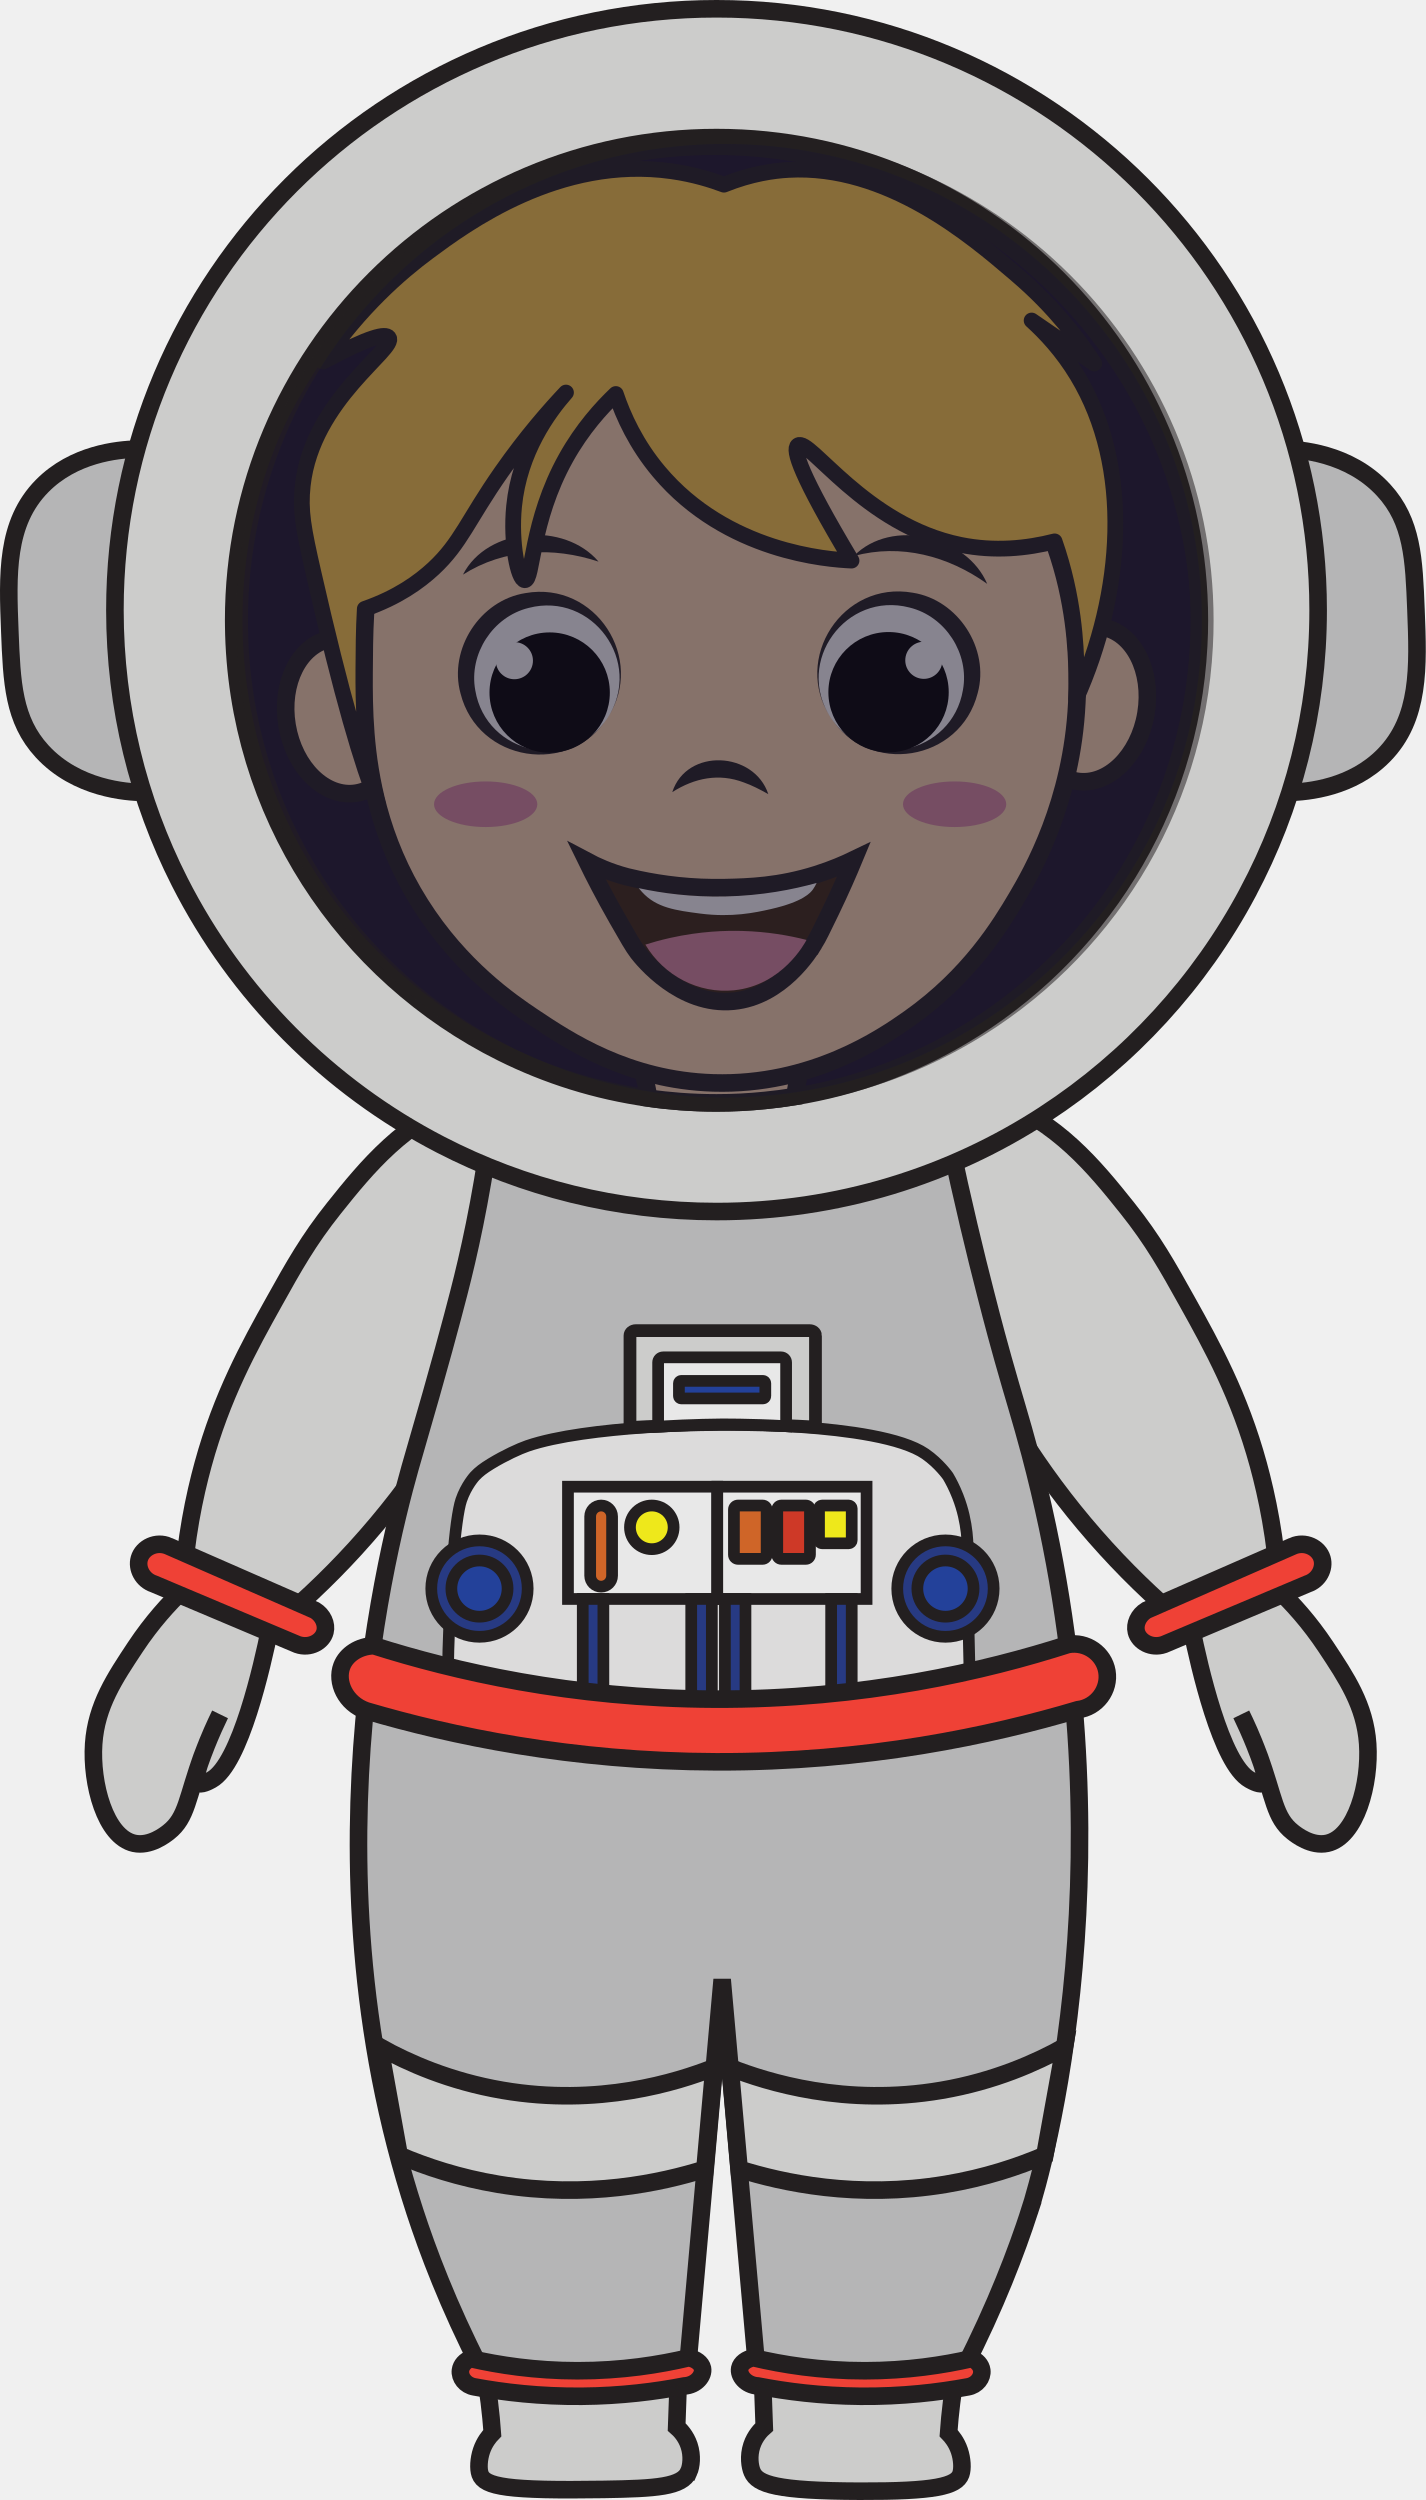
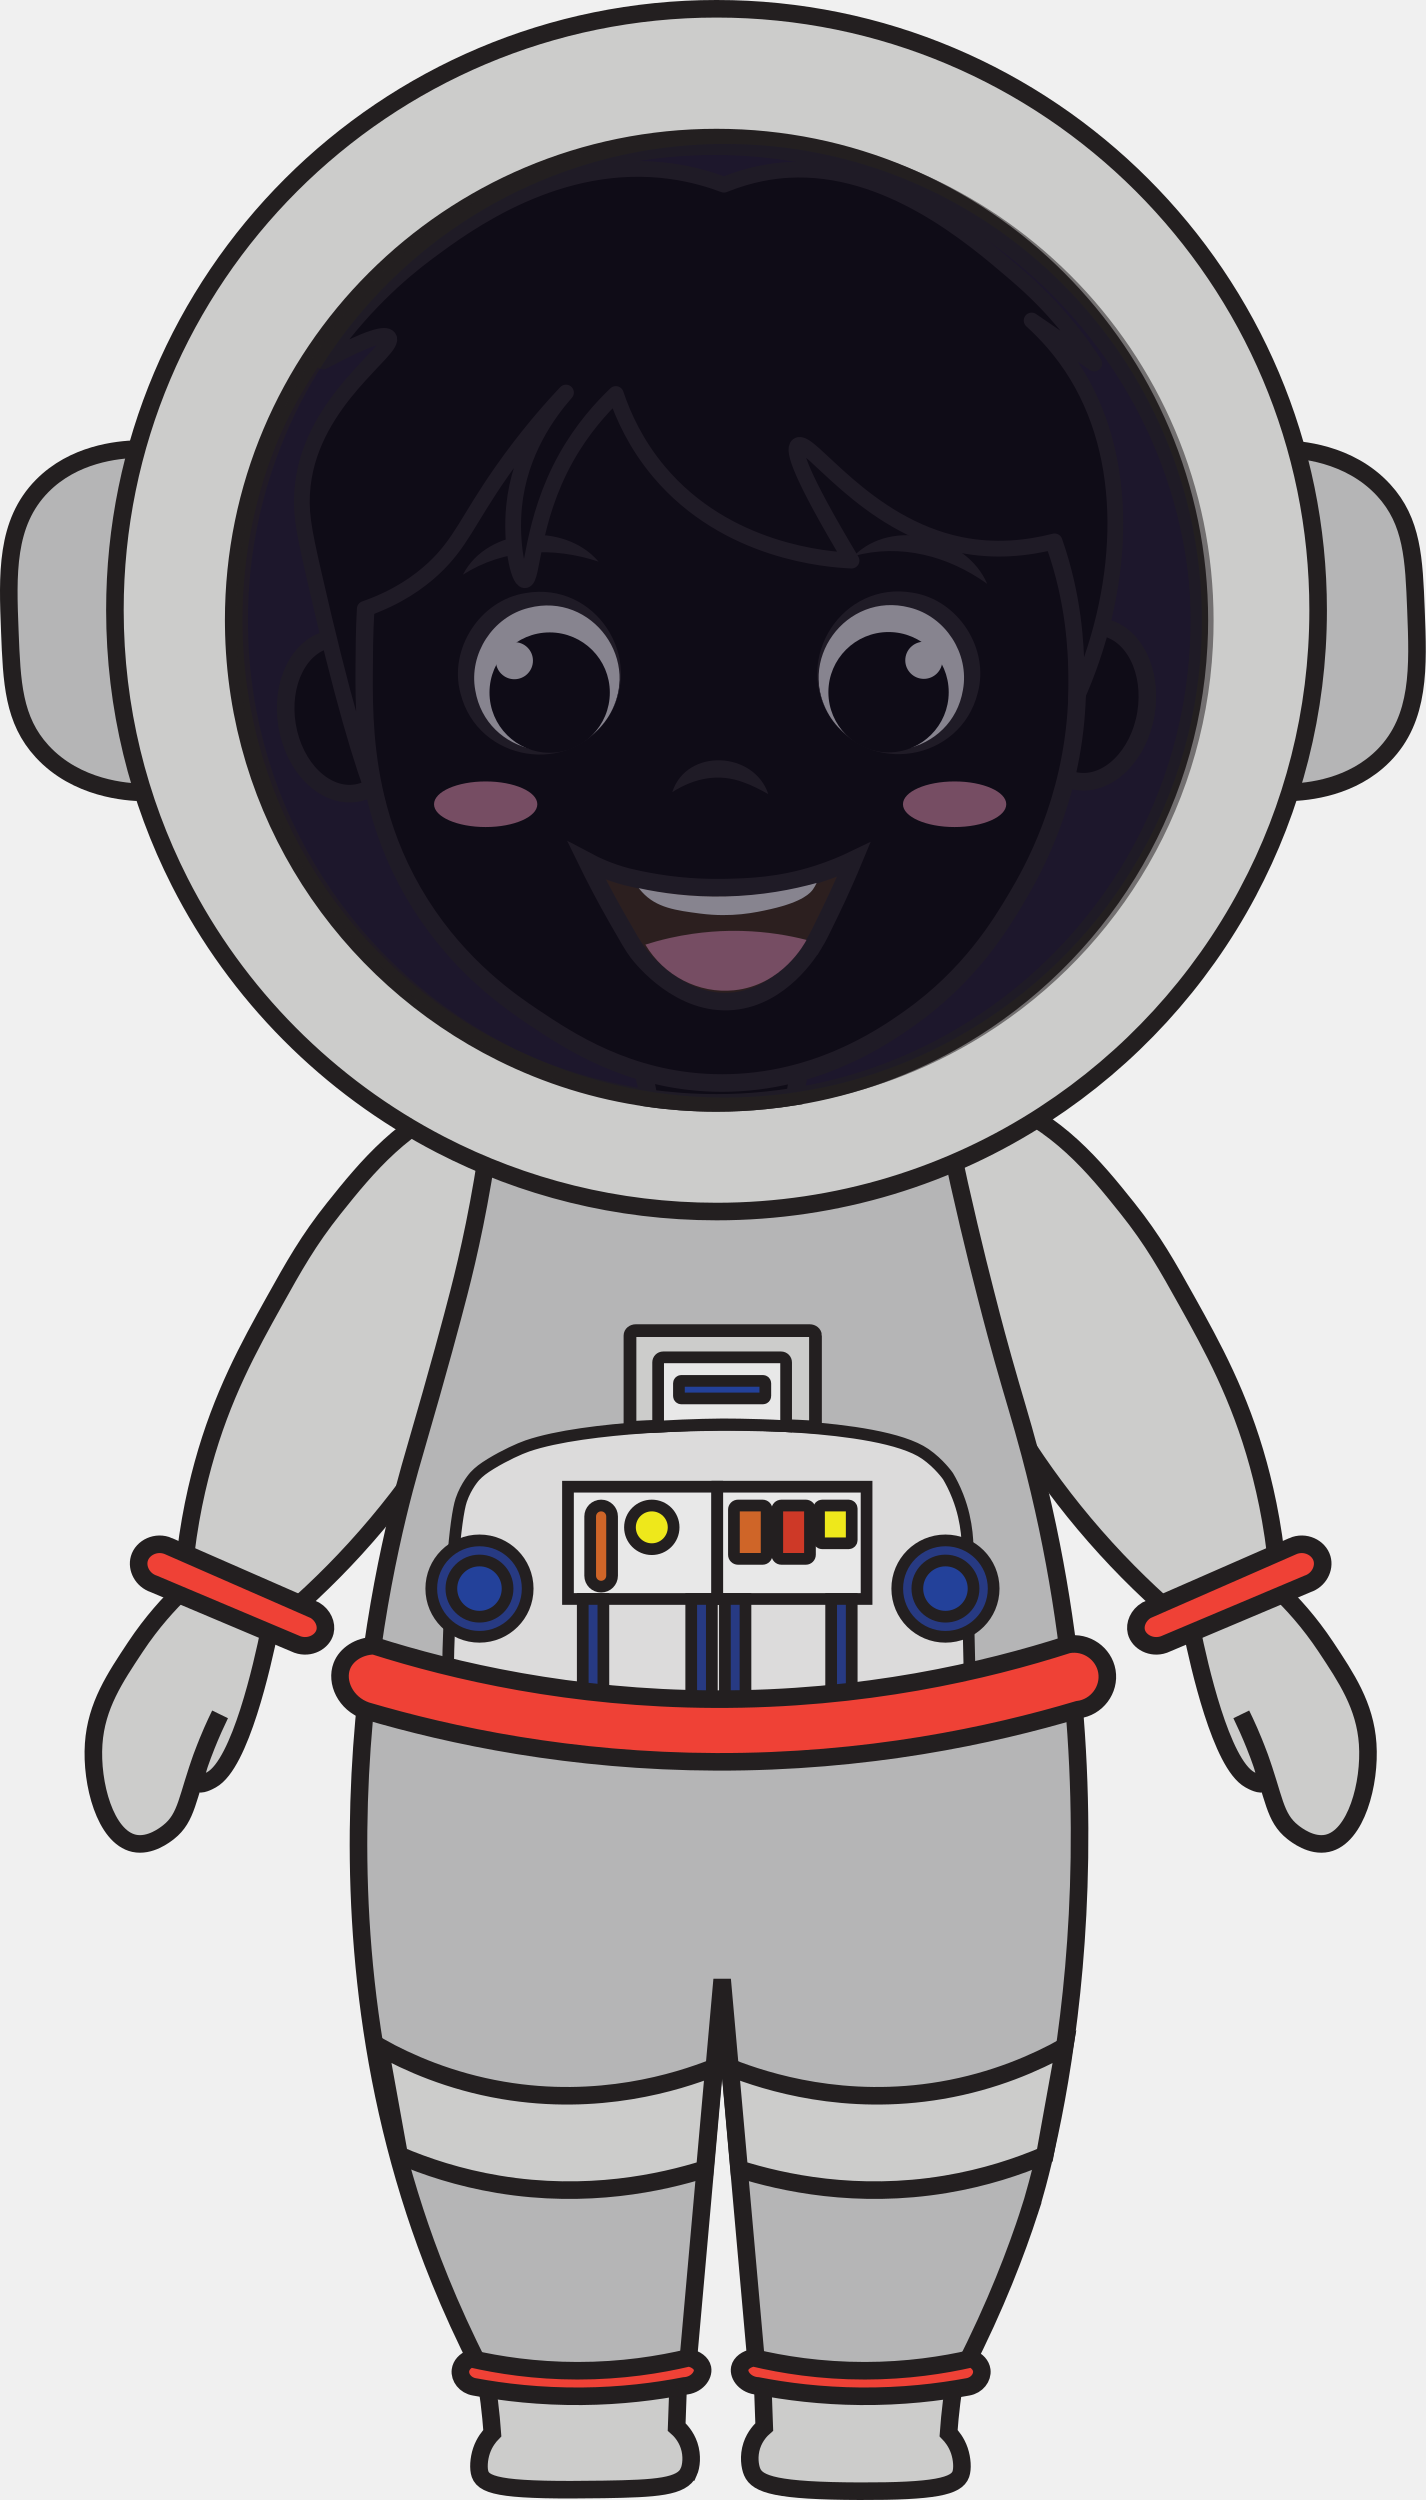
<svg xmlns="http://www.w3.org/2000/svg" id="Layer_2" data-name="Layer 2" viewBox="0 0 243.43 426.832">
  <defs>
    <style>
-       .cls-1 {
+      .astro-short-straight .cls-1 {
        fill: #fff;
      }

-       .cls-2 {
-         fill: #ffcb48;
+      .astro-short-straight .cls-2 {
+         fill: #hairColor;
        stroke-linecap: round;
        stroke-linejoin: round;
        stroke-width: 2.69px;
      }

-       .cls-2, .cls-3, .cls-4, .cls-5, .cls-6, .cls-7, .cls-8, .cls-9, .cls-10, .cls-11, .cls-12, .cls-13, .cls-14, .cls-15, .cls-16, .cls-17 {
+      .astro-short-straight .cls-2,.astro-short-straight .cls-3,.astro-short-straight .cls-4,.astro-short-straight .cls-5,.astro-short-straight .cls-6,.astro-short-straight .cls-7,.astro-short-straight .cls-8,.astro-short-straight .cls-9,.astro-short-straight .cls-10,.astro-short-straight .cls-11,.astro-short-straight .cls-12,.astro-short-straight .cls-13,.astro-short-straight .cls-14,.astro-short-straight .cls-15,.astro-short-straight .cls-16,.astro-short-straight .cls-17 {
        stroke: #231f20;
      }

-       .cls-3 {
+      .astro-short-straight .cls-3 {
        fill: #23419a;
      }

-       .cls-3, .cls-4, .cls-5, .cls-6, .cls-7, .cls-8, .cls-9, .cls-10, .cls-11, .cls-12, .cls-13, .cls-14, .cls-15, .cls-16, .cls-17 {
+      .astro-short-straight .cls-3,.astro-short-straight .cls-4,.astro-short-straight .cls-5,.astro-short-straight .cls-6,.astro-short-straight .cls-7,.astro-short-straight .cls-8,.astro-short-straight .cls-9,.astro-short-straight .cls-10,.astro-short-straight .cls-11,.astro-short-straight .cls-12,.astro-short-straight .cls-13,.astro-short-straight .cls-14,.astro-short-straight .cls-15,.astro-short-straight .cls-16,.astro-short-straight .cls-17 {
        stroke-miterlimit: 10;
      }

-       .cls-3, .cls-4, .cls-6, .cls-7, .cls-8, .cls-9, .cls-12, .cls-13, .cls-17 {
+      .astro-short-straight .cls-3,.astro-short-straight .cls-4,.astro-short-straight .cls-6,.astro-short-straight .cls-7,.astro-short-straight .cls-8,.astro-short-straight .cls-9,.astro-short-straight .cls-12,.astro-short-straight .cls-13,.astro-short-straight .cls-17 {
        stroke-width: 2px;
      }

-       .cls-4 {
+      .astro-short-straight .cls-4 {
        fill: #ce3927;
      }

-       .cls-5 {
-         fill: #fcd8b1;
+      .astro-short-straight .cls-5 {
+         fill: #skinColor;
      }

-       .cls-5, .cls-10, .cls-11, .cls-15, .cls-16 {
+      .astro-short-straight .cls-5,.astro-short-straight .cls-10,.astro-short-straight .cls-11,.astro-short-straight .cls-15,.astro-short-straight .cls-16 {
        stroke-width: 3px;
      }

-       .cls-6, .cls-17 {
+      .astro-short-straight .cls-6,.astro-short-straight .cls-17 {
        fill: #1d172c;
      }

-       .cls-7 {
+      .astro-short-straight .cls-7 {
        fill: #eee81b;
      }

-       .cls-8 {
+      .astro-short-straight .cls-8 {
        fill: #273a83;
      }

-       .cls-9 {
+      .astro-short-straight .cls-9 {
        fill: #e8e8e8;
      }

-       .cls-10 {
+      .astro-short-straight .cls-10 {
        fill: #3d2912;
      }

-       .cls-18 {
+      .astro-short-straight .cls-18 {
        fill: #db8aa1;
      }

-       .cls-11 {
+      .astro-short-straight .cls-11 {
        fill: #ef4136;
      }

-       .cls-12 {
+      .astro-short-straight .cls-12 {
        fill: #dcdbdb;
      }

-       .cls-13 {
+      .astro-short-straight .cls-13 {
        fill: #cf6528;
      }

-       .cls-14 {
+      .astro-short-straight .cls-14 {
        stroke-width: 2.176px;
      }

-       .cls-14, .cls-16 {
+      .astro-short-straight .cls-14,.astro-short-straight .cls-16 {
        fill: #cccccb;
      }

-       .cls-15 {
+      .astro-short-straight .cls-15 {
        fill: #b5b5b6;
      }

-       .cls-19 {
+      .astro-short-straight .cls-19 {
        fill: #231f20;
      }

-       .cls-17 {
+      .astro-short-straight .cls-17 {
        opacity: .53;
      }
    </style>
  </defs>
-   <g id="Layer_1-2" data-name="Layer 1">
+   <g class="astro-short-straight" id="Layer_1-2" data-name="Layer 1">
    <path class="cls-6" d="m204.451,107.866c0,1.46-.04,2.92-.12,4.36v.01c-1.48,28.43-17.38,53.04-40.52,66.67-10.01,5.91-21.37,9.75-33.51,10.95-2.72.28-5.49.42-8.28.42-2.09,0-4.16-.08-6.2-.23-10.88-.81-21.16-3.72-30.45-8.35-26.87-13.35-45.42-40.92-45.78-72.86v-.01c-.01-.32-.01-.64-.01-.96,0-45.51,36.91-82.4,82.44-82.4,45.52,0,82.43,36.89,82.43,82.4Z" />
    <path class="cls-16" d="m93.496,184.91c-3.214.042-8.191.459-13.758,2.541-10.745,4.019-17.085,11.767-22.701,18.803-4.398,5.51-6.857,9.923-10.235,15.986-4.266,7.655-8.918,16.053-12.136,27.805-1.472,5.376-3.013,12.694-3.54,21.541-2.179,2.097-5.149,5.284-8.026,9.631-3.465,5.236-6.662,9.98-7.108,16.51-.464,6.784,1.989,15.913,6.905,16.987,2.706.591,5.295-1.446,5.885-1.911,3.177-2.5,3.13-5.891,5.809-13.147,1.124-3.044,2.239-5.445,2.981-6.955-.645,1.331-1.533,3.254-2.477,5.63-1.988,5.003-1.752,5.79-1.421,6.064.595.492,1.981-.277,2.446-.535,4.912-2.725,8.681-19.662,9.911-25.624,2.122-1.732,4.564-3.831,7.195-6.302,2.45-2.301,4.939-4.808,7.427-7.535,10.414-11.414,17.335-22.876,21.929-32.194,3.214-7.474,6.477-16.896,8.62-28.032,1.353-7.029,2.022-13.515,2.293-19.261Z" />
    <path class="cls-16" d="m156.004,184.91c3.214.042,8.191.459,13.758,2.541,10.745,4.019,17.085,11.767,22.701,18.803,4.398,5.51,6.857,9.923,10.235,15.986,4.266,7.655,8.918,16.053,12.136,27.805,1.472,5.376,3.013,12.694,3.54,21.541,2.179,2.097,5.149,5.284,8.026,9.631,3.465,5.236,6.662,9.98,7.108,16.51.464,6.784-1.989,15.913-6.905,16.987-2.706.591-5.295-1.446-5.885-1.911-3.177-2.5-3.13-5.891-5.809-13.147-1.124-3.044-2.239-5.445-2.981-6.955.645,1.331,1.533,3.254,2.477,5.63,1.988,5.003,1.752,5.79,1.421,6.064-.595.492-1.981-.277-2.446-.535-4.912-2.725-8.681-19.662-9.911-25.624-2.122-1.732-4.564-3.831-7.195-6.302-2.45-2.301-4.939-4.808-7.427-7.535-10.414-11.414-17.335-22.876-21.929-32.194-3.214-7.474-6.477-16.896-8.62-28.032-1.353-7.029-2.022-13.515-2.293-19.261Z" />
    <path class="cls-11" d="m220.703,263.989c2.11-.936,4.464.233,5.008,2.112.485,1.677-.539,3.686-2.478,4.325-8.174,3.45-16.348,6.9-24.522,10.35-2.13.741-4.27-.468-4.701-2.178-.328-1.302.351-2.833,1.72-3.669,8.324-3.646,16.649-7.293,24.973-10.939Z" />
    <path class="cls-15" d="m220.031,135.296c3.401-.097,10.82-.839,16.201-6.296,6.245-6.332,5.901-15.114,5.52-24.829-.343-8.746-.594-15.137-5.52-20.493-5.904-6.42-14.475-6.95-17.173-7.008.324,19.542.648,39.084.971,58.626Z" />
    <path class="cls-15" d="m23.399,76.67c-3.401.097-10.82.839-16.201,6.296-6.245,6.332-5.901,15.114-5.52,24.829.343,8.746.594,15.137,5.52,20.493,5.904,6.42,14.475,6.95,17.173,7.008-.324-19.542-.648-39.084-.971-58.626Z" />
    <path class="cls-15" d="m175.755,377.572c-2.18,6.67-5.68,16.02-11.23,26.83-3.96,1.49-10.53,3.4-18.81,3.21-7.1-.16-12.8-1.81-16.51-3.21-1.97-22.14-3.94-44.29-5.91-66.43-1.98,22.14-3.95,44.29-5.92,66.43-3.71,1.4-9.41,3.05-16.51,3.21-8.28.19-14.85-1.72-18.81-3.21-5.55-10.81-9.05-20.16-11.23-26.83-19.961-61.074-3.149-118.971-.1-129.45,4.404-15.133,6.411-22.755,7.6-27.35,1.674-6.469,3.754-15.714,5.367-27.459,26.12.308,52.24.617,78.36.925,2.341,11.063,4.522,20.008,6.202,26.534.235.911,1.34,5.331,2.993,11.226,1.822,6.497,3.044,10.233,4.607,16.124,18.01,67.871,2.013,122.985-.1,129.45Z" />
    <path class="cls-16" d="m122.339,1.5C65.609,1.5,19.619,47.47,19.619,104.17c0,16.69,3.99,32.45,11.06,46.39,9.76,19.23,25.4,34.98,44.55,44.88,14.11,7.29,30.13,11.41,47.11,11.41,20.67,0,39.92-6.11,56.03-16.61l.01-.01c14.52-9.47,26.49-22.51,34.67-37.87v-.01c7.66-14.37,12-30.77,12-48.18C225.049,47.47,179.059,1.5,122.339,1.5Zm82.31,108.75v.01c-1.48,28.43-17.38,53.04-40.52,66.67-8.61,5.08-18.21,8.63-28.45,10.29-1.67.27-3.36.49-5.06.66-2.72.28-5.49.42-8.28.42-2.09,0-4.16-.08-6.2-.23-1.82-.14-3.63-.33-5.41-.59-8.89-1.24-17.31-3.91-25.04-7.76-26.87-13.35-45.42-40.92-45.78-72.86v-.01c-.01-.32-.01-.64-.01-.96,0-45.51,36.91-82.4,82.44-82.4,45.52,0,82.43,36.89,82.43,82.4,0,1.46-.04,2.92-.12,4.36Z" />
    <path class="cls-5" d="m137.219,180.78c-.58,1.78-1.15,3.95-1.54,6.44-1.67.27-3.36.49-5.06.66-2.72.28-5.49.42-8.28.42-2.09,0-4.16-.08-6.2-.23-1.82-.14-3.63-.33-5.41-.59-.37-2.95-1.21-5.34-1.94-7.01,9.48.1,18.96.21,28.43.31Z" />
    <ellipse class="cls-5" cx="185.98" cy="120.218" rx="13.336" ry="9.805" transform="translate(36.943 284.0125) rotate(-80.57965)" />
    <ellipse class="cls-5" cx="58.688" cy="122.248" rx="9.805" ry="13.336" transform="translate(-19.21759 11.25438) rotate(-9.42035)" />
    <path class="cls-5" d="m183.845,120.027c-.82,16.94-7.71,28.92-10.25,33.21-2.78,4.7-8.01,13.33-18.34,20.64-4.6,3.25-16.63,11.52-33.48,11.01-14.6-.45-24.75-7.24-30.73-11.24-3.85-2.58-12.41-8.43-19.26-19.26-3.5-5.54-5.74-11.07-7.16-16.32-2.46-9.08-2.5-17.28-2.47-23.12.02-3.24.03-6.68.24-10.24.57-9.41,2.5-19.68,9.39-29.43,16.48-23.31,46.93-23.38,49.98-23.34,2.62.03,31.43.89,49.54,24.72,4.21,5.55,7.01,11.23,8.86,16.53,3.35,9.54,3.65,17.81,3.75,21.76.04,1.74.02,3.44-.07,5.08Z" />
    <path class="cls-19" d="m114.78,135.24c2.467-7.609,13.986-6.982,16.395.344-1.486-.832-2.82-1.519-4.185-1.997-4.234-1.606-8.38-.783-12.21,1.653h0Z" />
    <path class="cls-19" d="m79.043,98.107c4.179-8.166,17.35-9.05,23.147-2.22-7.759-2.569-16.145-2.229-23.147,2.22h0Z" />
    <path class="cls-19" d="m145.785,94.928c6.416-6.556,19.255-3.489,22.762,4.754-6.646-4.758-14.755-6.923-22.762-4.754h0Z" />
    <path class="cls-2" d="m183.732,119.271c.09-1.64.11-3.34.07-5.08-.1-3.95-.4-12.22-3.75-21.76-4.76,1.22-10.26,1.77-16.08.59-16.36-3.33-25.83-18.41-27.74-16.97-.94.71.41,5.05,9.15,19.66-4.01-.18-21.27-1.39-32.85-15.15-3.93-4.67-6.12-9.5-7.39-13.29-2.43,2.32-5.72,5.92-8.51,10.92-6.08,10.89-5.6,20.91-7.03,20.87-1.12-.04-2.46-6.33-1.83-12.64.93-9.32,5.9-16.03,8.86-19.4-2.73,2.89-6.75,7.44-11,13.52-5.8,8.3-6.93,12.16-11.62,16.53-2.46,2.28-6.14,4.94-11.73,6.88-.21,3.56-.22,7-.24,10.24-.03,5.84.01,14.04,2.47,23.12-2.69-6.71-6.16-18.32-10.98-39.48-1.74-7.62-2.32-10.65-1.84-14.98,1.64-14.69,16.12-23.31,14.68-25.22-.54-.72-3.07-.29-11.2,4.09,6.364-9.247,13.204-15.18,17.985-18.725,6.344-4.705,22.215-16.475,41.503-13.758,3.816.538,6.889,1.519,8.943,2.293,4.669-1.883,8.528-2.383,11.006-2.522,16.905-.95,31.33,11.393,38.529,17.552.366.313.694.601.694.601,6.29,5.41,10.45,10.98,13,14.9-3.57-2.44-7.14-4.89-10.7-7.34,2.26,2.05,5.21,5.13,7.79,9.41,9.46,15.63,7.9,37.12-.19,55.14Z" />
    <g>
      <circle class="cls-1" cx="92.737" cy="115.377" r="13.142" />
      <path class="cls-19" d="m103.765,122.525c-6.48,10.056-22.166,7.64-25.14-4.135-2.071-7.564,3.343-15.934,11.097-17.13,11.967-2.104,20.578,11.246,14.042,21.265h0Zm0,0c6.139-9.537-2.656-21.553-13.502-18.735-6.123,1.497-10.254,7.859-9.119,14.062,1.852,11.059,16.425,14.172,22.622,4.672h0Z" />
    </g>
    <circle cx="93.846" cy="118.246" r="10.273" />
    <circle class="cls-1" cx="87.823" cy="112.798" r="3.169" />
    <path class="cls-10" d="m139,161.105c-.797,1.29-5.579,9.034-13.8,9.833-9.018.876-15.494-7.254-16.31-8.311-.766-.992-1.684-2.602-3.521-5.821-2.304-4.039-4.036-7.448-5.175-9.779,1.531.815,3.851,1.891,6.847,2.677.363.095,1.046.254,2.009.457,4.01.849,9.02,1.512,14.78,1.385,3.966-.087,9.187-.227,15.6-2.253,2.671-.844,4.824-1.785,6.331-2.513-.866,2.085-2.18,5.133-3.933,8.765-1.449,3-2.173,4.501-2.827,5.561Z" />
    <path class="cls-18" d="m137.7,160.475c-.267.522-4.134,7.764-12.382,8.599-6.022.61-11.946-2.442-15.134-7.796,1.038-.331,2.488-.754,4.242-1.146,5.179-1.158,9.55-1.265,12.304-1.189,4.262.118,7.97.768,10.97,1.533Z" />
    <path class="cls-1" d="m139.43,150.746c-.19.4-.4.78-.63,1.1-.38.53-1.62,2.1-7.18,3.36-2.67.61-6.66,1.47-12.08.77-4.11-.54-7.47-.97-9.92-3.68-.15-.17-.35-.39-.57-.66,4.01.87,9.02,1.55,14.78,1.42,6.25-.14,11.55-1.18,15.6-2.31Z" />
    <g>
      <circle class="cls-1" cx="152.815" cy="115.313" r="13.142" />
      <path class="cls-19" d="m141.786,122.461c6.197,9.5,20.772,6.386,22.622-4.673,1.134-6.203-2.996-12.566-9.12-14.062-10.848-2.817-19.641,9.198-13.502,18.735h0Zm0,0c-6.534-10.021,2.074-23.369,14.043-21.265,7.753,1.197,13.17,9.566,11.097,17.131-2.973,11.774-18.662,14.191-25.14,4.135h0Z" />
    </g>
    <circle cx="151.705" cy="118.183" r="10.273" />
    <circle class="cls-1" cx="157.728" cy="112.735" r="3.169" />
    <ellipse class="cls-18" cx="82.92" cy="137.311" rx="8.817" ry="3.893" />
    <ellipse class="cls-18" cx="162.983" cy="137.311" rx="8.817" ry="3.893" />
    <path class="cls-17" d="m206.2,105.978c0,1.46-.04,2.92-.12,4.36v.01c-1.48,28.43-17.38,53.04-40.52,66.67-10.01,5.91-21.37,9.75-33.51,10.95-2.72.28-5.49.42-8.28.42-2.09,0-4.16-.08-6.2-.23-10.88-.81-21.16-3.72-30.45-8.35-26.87-13.35-45.42-40.92-45.78-72.86v-.01c-.01-.32-.01-.64-.01-.96,0-45.51,36.91-82.4,82.44-82.4,45.52,0,82.43,36.89,82.43,82.4Z" />
    <path class="cls-16" d="m117.589,422.044c-1.141,2.538-5.469,2.838-14.522,2.981-16.389.258-20.348-.443-21.101-2.598-.321-.917-.238-2.595.252-4.032.501-1.47,1.33-2.457,1.838-2.978-.12-1.689-.289-3.457-.517-5.296-.236-1.898-.516-3.707-.824-5.421,2.107.57,4.817,1.198,8.009,1.676.611.091,4.078.602,7.573.721,6.873.234,13.239-1.069,17.574-2.25-.115,3.172-.229,6.344-.344,9.516.539.471,1.571,1.504,2.122,3.155.587,1.76.375,3.562-.059,4.526Z" />
    <path class="cls-16" d="m128.42,422.044c.907,2.13,4.161,3.241,18.367,3.287,12.817.042,16.528-.841,17.257-2.904.329-.93.234-2.607-.252-4.032-.501-1.47-1.33-2.457-1.838-2.978.12-1.689.289-3.457.517-5.296.236-1.898.516-3.707.824-5.421-2.107.57-4.817,1.198-8.009,1.676-.611.091-4.078.602-7.573.721-6.873.234-13.239-1.069-17.574-2.25.115,3.172.229,6.344.344,9.516-.539.471-1.571,1.504-2.122,3.155-.607,1.818-.325,3.625.059,4.526Z" />
    <path class="cls-12" d="m165.597,288.336c-10.377,2.803-24.045,5.422-40.181,5.728-20.301.385-37.142-3.028-48.98-6.42.22-16.41,1.28-28.49,2.31-31.53.84-2.48,2.32-4.08,2.32-4.08.71-.76,1.46-1.33,2.73-2.11,2.43-1.48,4.9-2.59,6.22-3.05,5.1-1.75,13.1-2.67,19.94-3.15.82-.06,1.63-.11,2.41-.15,6.01-.36,10.62-.38,10.62-.38,0,0,4.95-.05,11.23.3.79.04,1.6.09,2.43.15,8,.56,17.3,1.81,21.32,4.58,2.38,1.64,3.89,3.81,3.89,3.81.46.785,1.097,1.971,1.685,3.481,1.758,4.521,1.69,8.399,1.674,10.376-.044,5.324.159,12.893.383,22.445Z" />
    <rect class="cls-9" x="96.972" y="253.828" width="25.49" height="19.17" />
    <rect class="cls-9" x="122.462" y="253.828" width="25.49" height="19.17" />
    <polyline class="cls-8" points="102.495 293.024 103.015 293.024 103.015 272.994 99.495 272.994 99.495 292.634" />
    <polyline class="cls-8" points="118.015 294.094 118.015 272.994 121.535 272.994 121.535 294.124" />
    <polyline class="cls-8" points="123.765 294.094 123.765 272.994 127.275 272.994 127.275 293.994" />
    <polyline class="cls-8" points="141.905 292.714 141.905 272.994 145.415 272.994 145.415 292.204" />
    <rect class="cls-13" x="125.306" y="257.041" width="5.583" height="9.111" rx=".698" ry=".698" />
    <rect class="cls-4" x="132.705" y="257.041" width="5.583" height="9.111" rx=".711" ry=".711" />
    <rect class="cls-7" x="139.833" y="257.041" width="5.583" height="6.452" rx=".531" ry=".531" />
    <circle class="cls-7" cx="111.283" cy="260.767" r="3.726" />
    <rect class="cls-13" x="100.763" y="257.041" width="3.739" height="13.851" rx="1.87" ry="1.87" />
    <circle class="cls-8" cx="81.862" cy="271.226" r="8.229" />
    <circle class="cls-3" cx="81.862" cy="271.226" r="4.799" />
    <circle class="cls-8" cx="161.42" cy="271.226" r="8.229" />
    <circle class="cls-3" cx="161.42" cy="271.226" r="4.799" />
    <path class="cls-14" d="m139.229,228.024v15.48c0,.05,0,.1-.024.14-.983-.06-1.942-.11-2.877-.15-7.435-.35-13.296-.3-13.296-.3,0,0-5.458.02-12.574.38-.924.04-1.883.09-2.853.15-.035-.07-.047-.14-.047-.22v-15.48c0-.47.45-.84.995-.84h29.682c.545,0,.995.37.995.84Z" />
    <path class="cls-9" d="m134.215,232.614v10.88c-6.28-.35-11.23-.3-11.23-.3,0,0-4.61.02-10.62.38v-10.96c0-.48.38-.87.86-.87h20.13c.48,0,.86.39.86.87Z" />
    <rect class="cls-3" x="115.917" y="235.764" width="14.746" height="2.994" rx=".408" ry=".408" />
    <path class="cls-11" d="m63.824,280.979c-2.504.065-4.694,1.461-5.464,3.466-1.051,2.736.614,6.413,4.174,7.648,14.444,4.251,34.936,8.627,59.724,8.709,25.789.085,47.027-4.509,61.771-8.898,3.225-.38,5.483-3.42,4.956-6.542-.516-3.054-3.528-5.171-6.65-4.586-13.953,4.476-34.794,9.431-60.382,9.325-24.465-.101-44.474-4.792-58.128-9.122Z" />
    <path class="cls-11" d="m80.373,402.701c-.945.334-1.642,1.104-1.758,1.987-.161,1.233.827,2.568,2.37,2.828,5.022.93,11.229,1.666,18.344,1.605,6.756-.058,12.669-.82,17.503-1.758,2.111-.118,3.355-1.805,3.105-3.019-.179-.868-1.142-1.602-2.341-1.796-4.933,1.17-11.412,2.225-19.032,2.217-7.23-.008-13.412-.971-18.191-2.064Z" />
    <path class="cls-11" d="m165.862,402.701c.945.334,1.642,1.104,1.758,1.987.161,1.233-.827,2.568-2.37,2.828-5.022.93-11.229,1.666-18.344,1.605-6.756-.058-12.669-.82-17.503-1.758-2.111-.118-3.355-1.805-3.105-3.019.179-.868,1.142-1.602,2.341-1.796,4.933,1.17,11.412,2.225,19.032,2.217,7.23-.008,13.412-.971,18.191-2.064Z" />
    <path class="cls-16" d="m64.819,349.477c4.845,2.69,11.952,5.863,20.981,7.408,16.428,2.81,29.761-1.388,36.092-3.876-.515,5.776-1.03,11.552-1.545,17.328-7.393,2.318-20.052,5.123-35.235,2.599-6.714-1.116-12.412-3.023-16.952-4.961-1.114-6.166-2.227-12.332-3.341-18.498Z" />
    <path class="cls-16" d="m181.727,349.477c-4.845,2.69-11.952,5.863-20.981,7.408-16.428,2.81-29.761-1.388-36.092-3.876.515,5.776,1.03,11.552,1.545,17.328,7.393,2.318,20.052,5.123,35.235,2.599,6.714-1.116,12.412-3.023,16.952-4.961,1.114-6.166,2.227-12.332,3.341-18.498Z" />
    <path class="cls-11" d="m28.797,263.989c-2.11-.936-4.464.233-5.008,2.112-.485,1.677.539,3.686,2.478,4.325,8.174,3.45,16.348,6.9,24.522,10.35,2.13.741,4.27-.468,4.701-2.178.328-1.302-.351-2.833-1.72-3.669-8.324-3.646-16.649-7.293-24.973-10.939Z" />
  </g>
</svg>
